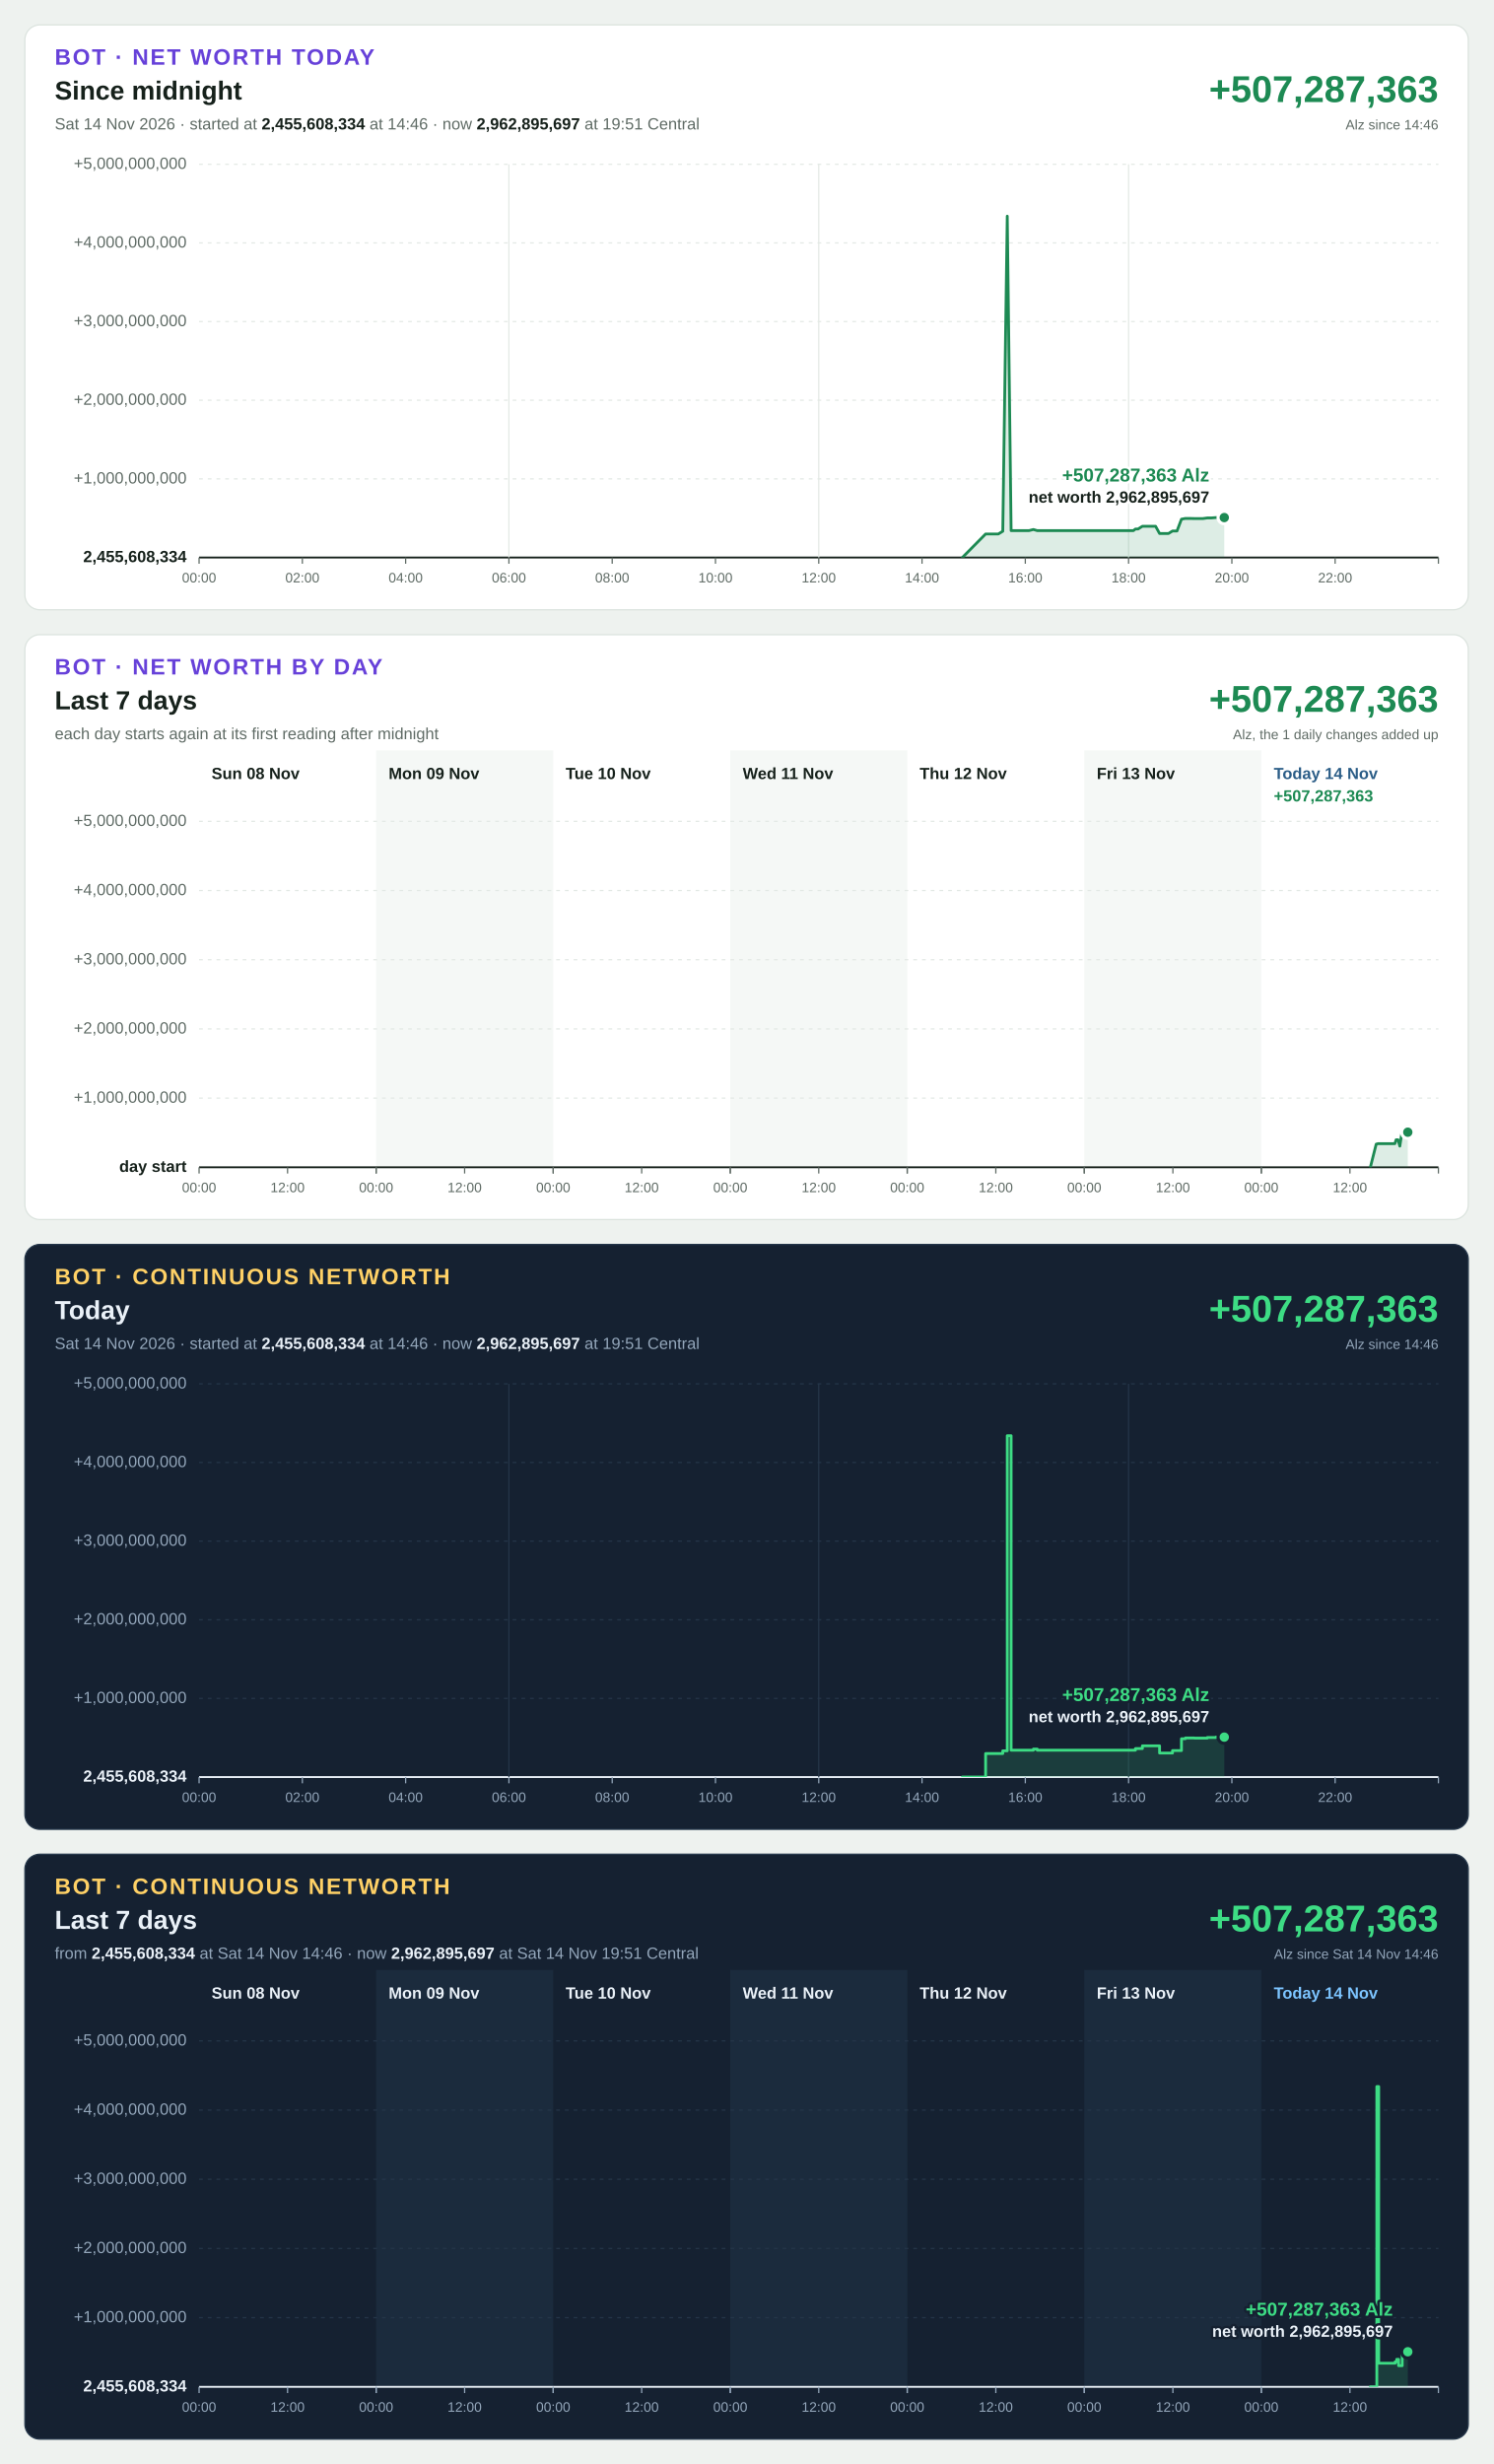
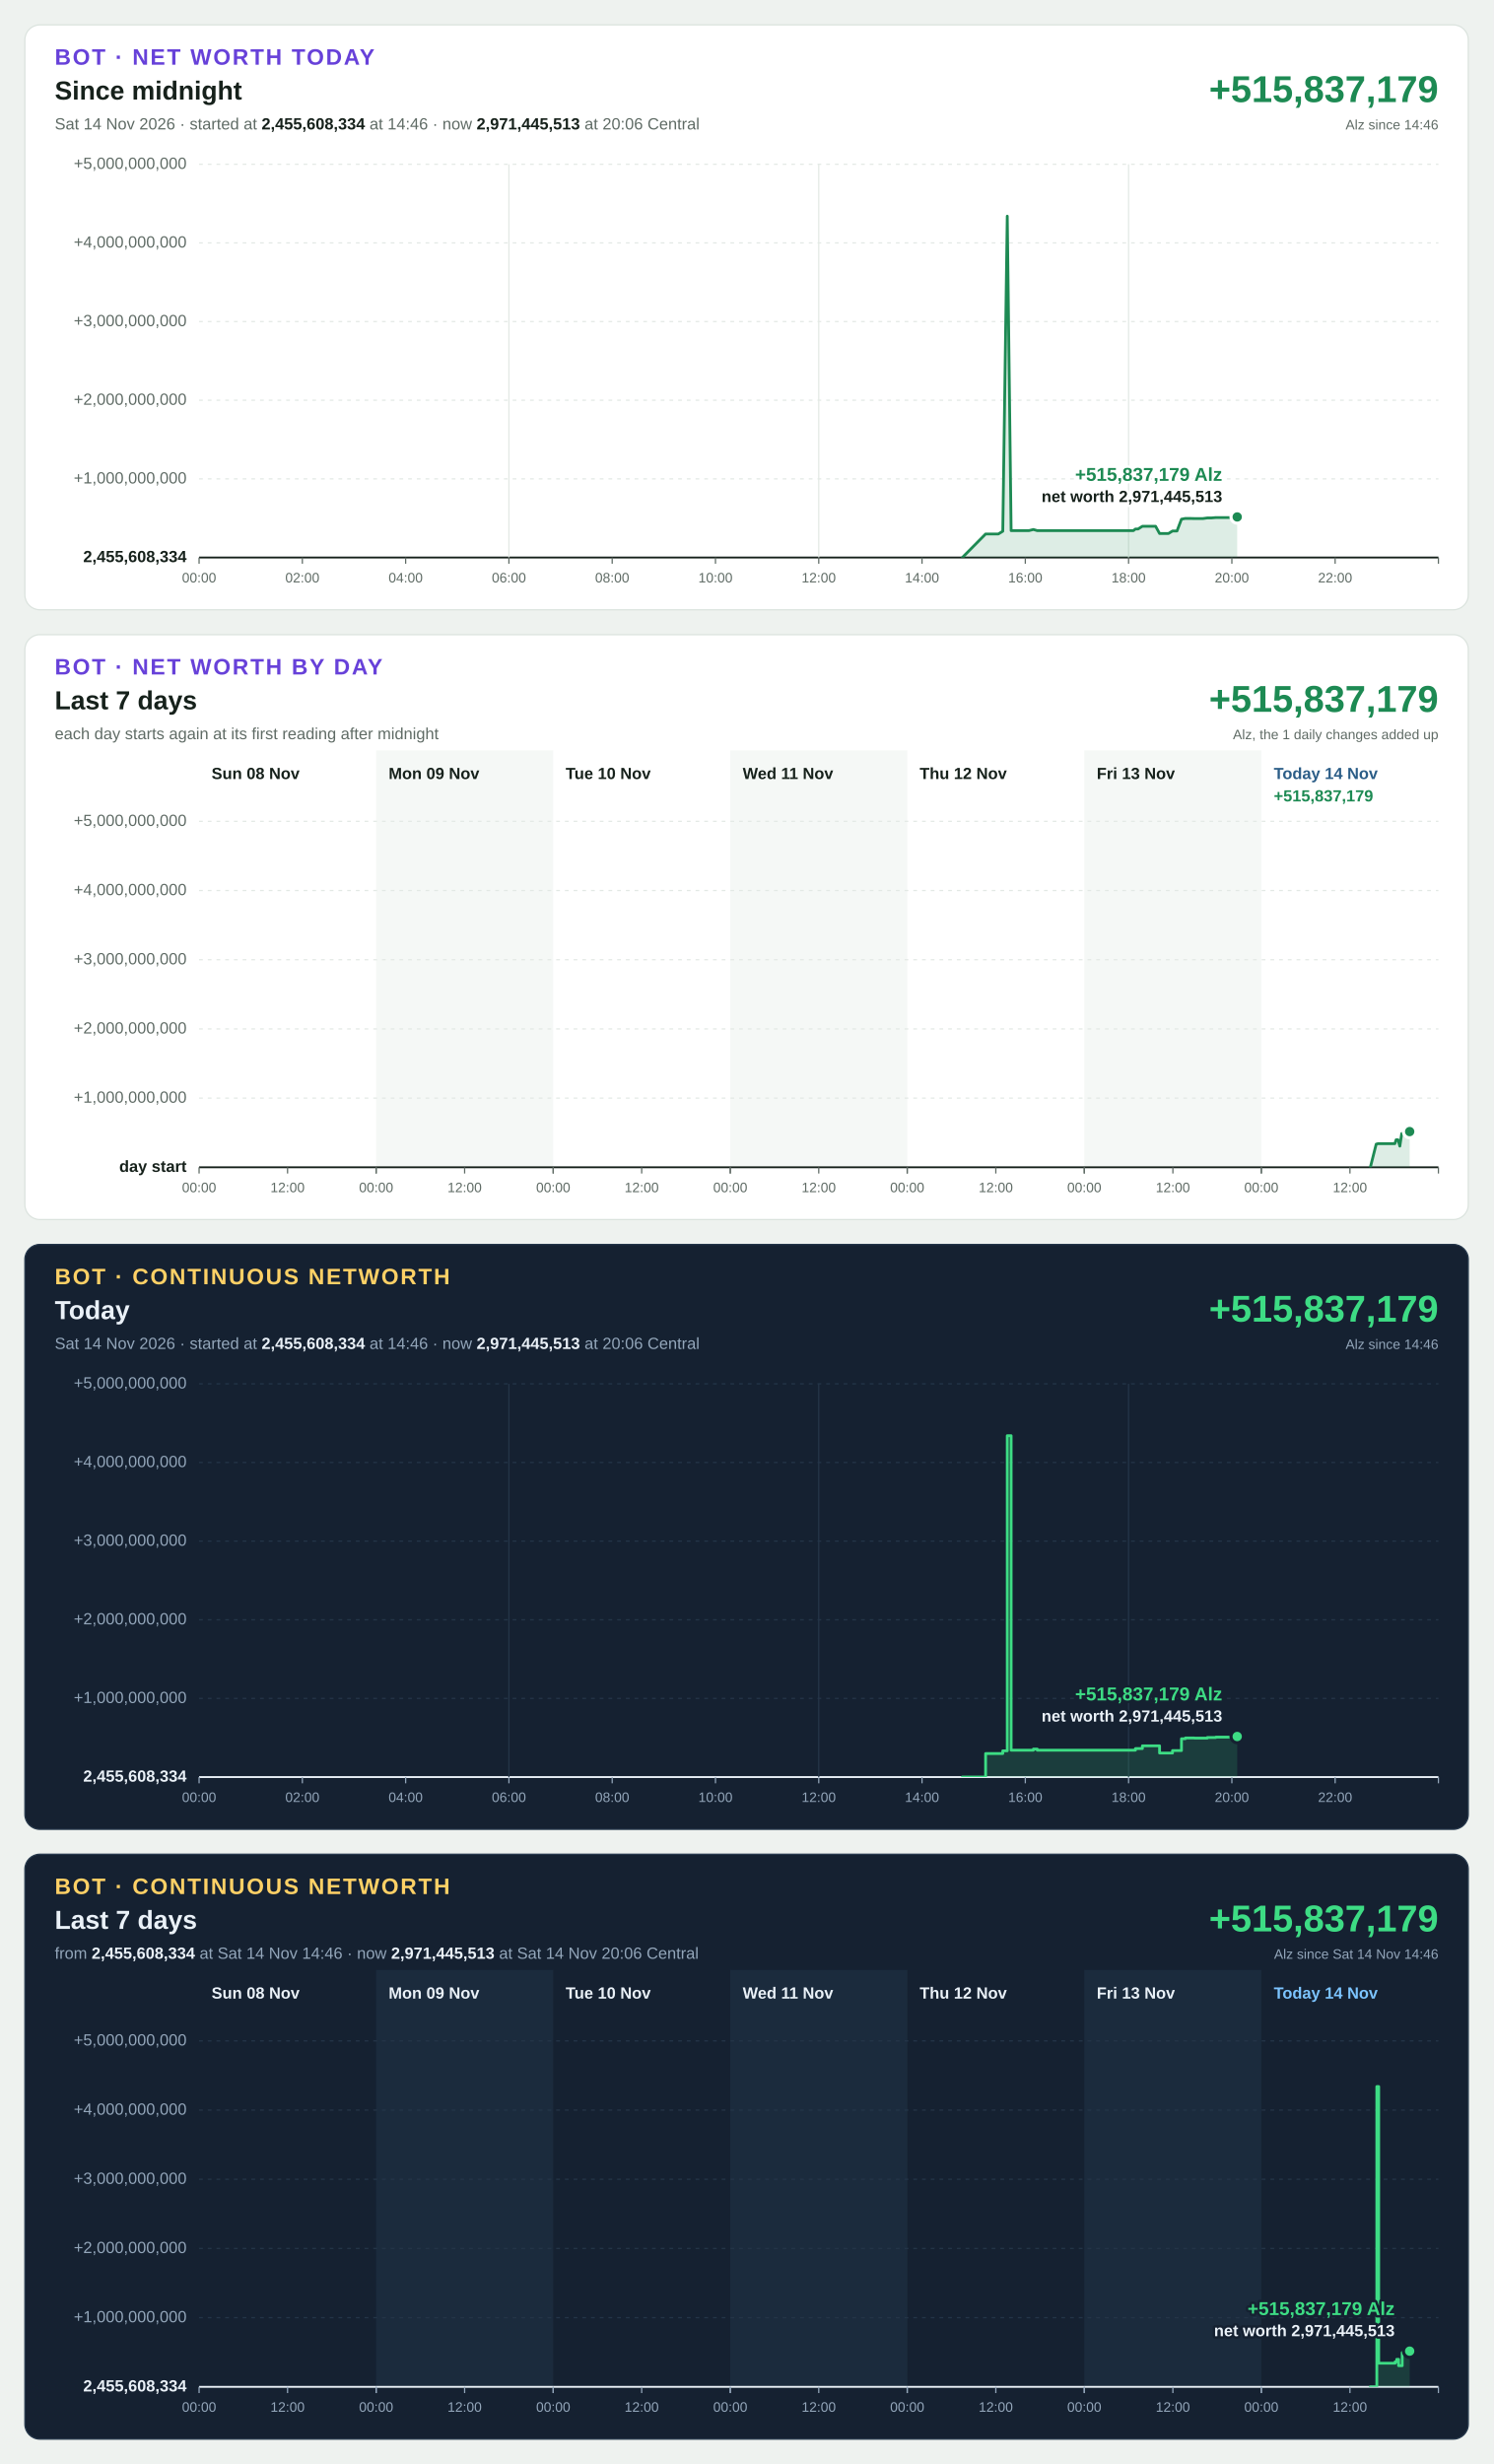
<svg xmlns="http://www.w3.org/2000/svg" width="1200" height="1980" viewBox="0 0 1200 1980" font-family="Segoe UI, Helvetica Neue, Arial, sans-serif" font-size="13" style="font-variant-numeric: tabular-nums">
  <rect width="1200" height="1980" fill="#eef2ef" />
  <g transform="translate(20,20)">
    <rect width="1160" height="470" rx="12" fill="#ffffff" stroke="#dbe3de" />
    <text x="24" y="32" font-size="18" font-weight="700" letter-spacing="1.4" fill="#6741d9">BOT · NET WORTH TODAY</text>
    <text x="24" y="60" font-size="21" font-weight="700" fill="#16211b">Since midnight</text>
-     <text x="24" y="84" fill="#5f6b65">Sat 14 Nov 2026 · started at <tspan font-weight="700" fill="#16211b">2,455,608,334</tspan> at 14:46 · now <tspan font-weight="700" fill="#16211b">2,962,895,697</tspan> at 19:51 Central</text>
-     <text x="1136" y="62" font-size="30" font-weight="700" text-anchor="end" fill="#1d8a53">+507,287,363</text>
+     <text x="24" y="84" fill="#5f6b65">Sat 14 Nov 2026 · started at <tspan font-weight="700" fill="#16211b">2,455,608,334</tspan> at 14:46 · now <tspan font-weight="700" fill="#16211b">2,971,445,513</tspan> at 20:06 Central</text>
+     <text x="1136" y="62" font-size="30" font-weight="700" text-anchor="end" fill="#1d8a53">+515,837,179</text>
    <text x="1136" y="84" font-size="11" text-anchor="end" fill="#5f6b65">Alz since 14:46</text>
    <line x1="140" x2="1136" y1="428.0" y2="428.0" stroke="#16211b" stroke-width="1.5" />
    <text x="130" y="428.0" text-anchor="end" dominant-baseline="middle" font-weight="700" fill="#16211b">2,455,608,334</text>
    <line x1="140" x2="1136" y1="364.8" y2="364.8" stroke="#e3e9e5" stroke-width="1" stroke-dasharray="3 4" />
    <text x="130" y="364.8" text-anchor="end" dominant-baseline="middle" font-weight="400" fill="#5f6b65">+1,000,000,000</text>
    <line x1="140" x2="1136" y1="301.6" y2="301.6" stroke="#e3e9e5" stroke-width="1" stroke-dasharray="3 4" />
    <text x="130" y="301.6" text-anchor="end" dominant-baseline="middle" font-weight="400" fill="#5f6b65">+2,000,000,000</text>
    <line x1="140" x2="1136" y1="238.4" y2="238.4" stroke="#e3e9e5" stroke-width="1" stroke-dasharray="3 4" />
    <text x="130" y="238.4" text-anchor="end" dominant-baseline="middle" font-weight="400" fill="#5f6b65">+3,000,000,000</text>
    <line x1="140" x2="1136" y1="175.2" y2="175.2" stroke="#e3e9e5" stroke-width="1" stroke-dasharray="3 4" />
    <text x="130" y="175.2" text-anchor="end" dominant-baseline="middle" font-weight="400" fill="#5f6b65">+4,000,000,000</text>
    <line x1="140" x2="1136" y1="112.0" y2="112.0" stroke="#e3e9e5" stroke-width="1" stroke-dasharray="3 4" />
    <text x="130" y="112.0" text-anchor="end" dominant-baseline="middle" font-weight="400" fill="#5f6b65">+5,000,000,000</text>
    <line x1="140.0" x2="140.0" y1="428" y2="433" stroke="#5f6b65" stroke-width="1" />
    <text x="140.0" y="448" font-size="11" text-anchor="middle" fill="#5f6b65">00:00</text>
    <line x1="223.0" x2="223.0" y1="428" y2="433" stroke="#5f6b65" stroke-width="1" />
    <text x="223.0" y="448" font-size="11" text-anchor="middle" fill="#5f6b65">02:00</text>
    <line x1="306.0" x2="306.0" y1="428" y2="433" stroke="#5f6b65" stroke-width="1" />
    <text x="306.0" y="448" font-size="11" text-anchor="middle" fill="#5f6b65">04:00</text>
    <line x1="389.0" x2="389.0" y1="112" y2="428" stroke="#e3e9e5" stroke-width="1" />
    <line x1="389.0" x2="389.0" y1="428" y2="433" stroke="#5f6b65" stroke-width="1" />
    <text x="389.0" y="448" font-size="11" text-anchor="middle" fill="#5f6b65">06:00</text>
    <line x1="472.0" x2="472.0" y1="428" y2="433" stroke="#5f6b65" stroke-width="1" />
    <text x="472.0" y="448" font-size="11" text-anchor="middle" fill="#5f6b65">08:00</text>
    <line x1="555.0" x2="555.0" y1="428" y2="433" stroke="#5f6b65" stroke-width="1" />
    <text x="555.0" y="448" font-size="11" text-anchor="middle" fill="#5f6b65">10:00</text>
    <line x1="638.0" x2="638.0" y1="112" y2="428" stroke="#e3e9e5" stroke-width="1" />
    <line x1="638.0" x2="638.0" y1="428" y2="433" stroke="#5f6b65" stroke-width="1" />
    <text x="638.0" y="448" font-size="11" text-anchor="middle" fill="#5f6b65">12:00</text>
    <line x1="721.0" x2="721.0" y1="428" y2="433" stroke="#5f6b65" stroke-width="1" />
    <text x="721.0" y="448" font-size="11" text-anchor="middle" fill="#5f6b65">14:00</text>
    <line x1="804.0" x2="804.0" y1="428" y2="433" stroke="#5f6b65" stroke-width="1" />
    <text x="804.0" y="448" font-size="11" text-anchor="middle" fill="#5f6b65">16:00</text>
    <line x1="887.0" x2="887.0" y1="112" y2="428" stroke="#e3e9e5" stroke-width="1" />
    <line x1="887.0" x2="887.0" y1="428" y2="433" stroke="#5f6b65" stroke-width="1" />
    <text x="887.0" y="448" font-size="11" text-anchor="middle" fill="#5f6b65">18:00</text>
    <line x1="970.0" x2="970.0" y1="428" y2="433" stroke="#5f6b65" stroke-width="1" />
    <text x="970.0" y="448" font-size="11" text-anchor="middle" fill="#5f6b65">20:00</text>
    <line x1="1053.0" x2="1053.0" y1="428" y2="433" stroke="#5f6b65" stroke-width="1" />
    <text x="1053.0" y="448" font-size="11" text-anchor="middle" fill="#5f6b65">22:00</text>
    <line x1="1136.0" x2="1136.0" y1="428" y2="433" stroke="#5f6b65" stroke-width="1" />
    <defs>
-       <path id="shape-today" d="M753.4 428.0L753.4 428.0L772.1 409.1L782.3 409.1L785.9 406.9L789.5 153.7L792.6 406.4L796.3 406.4L799.9 406.4L803.3 406.4L806.9 406.4L810.5 405.5L813.6 406.4L817.3 406.4L826.3 406.4L871.8 406.4L890.9 406.4L892.5 405.1L894.6 405.1L898.1 402.9L901.5 402.9L905.1 402.9L908.7 402.9L911.9 408.7L915.5 408.7L919.1 408.7L922.3 406.7L925.9 406.7L929.5 397.2L932.6 396.6L936.3 396.6L939.9 396.7L943.0 396.7L946.7 396.7L950.3 396.2L953.5 396.2L957.1 395.9L960.7 395.9L963.9 395.9L963.9 428.0Z" />
-       <path id="line-today" d="M753.4 428.0L772.1 409.1L782.3 409.1L785.9 406.9L789.5 153.7L792.6 406.4L796.3 406.4L799.9 406.4L803.3 406.4L806.9 406.4L810.5 405.5L813.6 406.4L817.3 406.4L826.3 406.4L871.8 406.4L890.9 406.4L892.5 405.1L894.6 405.1L898.1 402.9L901.5 402.9L905.1 402.9L908.7 402.9L911.9 408.7L915.5 408.7L919.1 408.7L922.3 406.7L925.9 406.7L929.5 397.2L932.6 396.6L936.3 396.6L939.9 396.7L943.0 396.7L946.7 396.7L950.3 396.2L953.5 396.2L957.1 395.9L960.7 395.9L963.9 395.9" />
+       <path id="shape-today" d="M753.4 428.0L753.4 428.0L772.1 409.1L782.3 409.1L785.9 406.9L789.5 153.7L792.6 406.4L796.3 406.4L799.9 406.4L803.3 406.4L806.9 406.4L810.5 405.5L813.6 406.4L817.3 406.4L826.3 406.4L871.8 406.4L890.9 406.4L892.5 405.1L894.6 405.1L898.1 402.9L901.5 402.9L905.1 402.9L908.7 402.9L911.9 408.7L915.5 408.7L919.1 408.7L922.3 406.7L925.9 406.7L929.5 397.2L932.6 396.6L936.3 396.6L939.9 396.7L943.0 396.7L946.7 396.7L950.3 396.2L953.5 396.2L957.1 395.9L960.7 395.9L963.9 395.9L967.5 395.9L971.2 395.9L974.3 395.4L974.3 428.0Z" />
+       <path id="line-today" d="M753.4 428.0L772.1 409.1L782.3 409.1L785.9 406.9L789.5 153.7L792.6 406.4L796.3 406.4L799.9 406.4L803.3 406.4L806.9 406.4L810.5 405.5L813.6 406.4L817.3 406.4L826.3 406.4L871.8 406.4L890.9 406.4L892.5 405.1L894.6 405.1L898.1 402.9L901.5 402.9L905.1 402.9L908.7 402.9L911.9 408.7L915.5 408.7L919.1 408.7L922.3 406.7L925.9 406.7L929.5 397.2L932.6 396.6L936.3 396.6L939.9 396.7L943.0 396.7L946.7 396.7L950.3 396.2L953.5 396.2L957.1 395.9L960.7 395.9L963.9 395.9L967.5 395.9L971.2 395.9L974.3 395.4" />
      <clipPath id="up-today">
        <rect x="140" y="112" width="996" height="316.0" />
      </clipPath>
      <clipPath id="down-today">
        <rect x="140" y="428.0" width="996" height="0.0" />
      </clipPath>
    </defs>
    <use href="#shape-today" fill="#1d8a53" fill-opacity="0.15" clip-path="url(#up-today)" />
    <use href="#line-today" fill="none" stroke="#1d8a53" stroke-width="2.25" stroke-linejoin="round" stroke-linecap="round" clip-path="url(#up-today)" />
    <use href="#shape-today" fill="#c4402b" fill-opacity="0.15" clip-path="url(#down-today)" />
    <use href="#line-today" fill="none" stroke="#c4402b" stroke-width="2.25" stroke-linejoin="round" stroke-linecap="round" clip-path="url(#down-today)" />
-     <circle cx="963.9" cy="395.9" r="5" fill="#1d8a53" stroke="#ffffff" stroke-width="2.5" />
-     <text x="951.9" y="366.9" text-anchor="end" font-size="15" font-weight="700" fill="#1d8a53" stroke="#ffffff" stroke-width="4" stroke-linejoin="round" paint-order="stroke">+507,287,363 Alz</text>
-     <text x="951.9" y="383.9" text-anchor="end" font-size="13" font-weight="600" fill="#16211b" stroke="#ffffff" stroke-width="4" stroke-linejoin="round" paint-order="stroke">net worth 2,962,895,697</text>
+     <circle cx="974.3" cy="395.4" r="5" fill="#1d8a53" stroke="#ffffff" stroke-width="2.5" />
+     <text x="962.3" y="366.4" text-anchor="end" font-size="15" font-weight="700" fill="#1d8a53" stroke="#ffffff" stroke-width="4" stroke-linejoin="round" paint-order="stroke">+515,837,179 Alz</text>
+     <text x="962.3" y="383.4" text-anchor="end" font-size="13" font-weight="600" fill="#16211b" stroke="#ffffff" stroke-width="4" stroke-linejoin="round" paint-order="stroke">net worth 2,971,445,513</text>
  </g>
  <g transform="translate(20,510)">
    <rect width="1160" height="470" rx="12" fill="#ffffff" stroke="#dbe3de" />
    <text x="24" y="32" font-size="18" font-weight="700" letter-spacing="1.4" fill="#6741d9">BOT · NET WORTH BY DAY</text>
    <text x="24" y="60" font-size="21" font-weight="700" fill="#16211b">Last 7 days</text>
    <text x="24" y="84" fill="#5f6b65">each day starts again at its first reading after midnight</text>
-     <text x="1136" y="62" font-size="30" font-weight="700" text-anchor="end" fill="#1d8a53">+507,287,363</text>
+     <text x="1136" y="62" font-size="30" font-weight="700" text-anchor="end" fill="#1d8a53">+515,837,179</text>
    <text x="1136" y="84" font-size="11" text-anchor="end" fill="#5f6b65">Alz, the 1 daily changes added up</text>
    <rect x="282.3" y="93" width="142.3" height="335" fill="#f5f8f6" />
    <rect x="566.9" y="93" width="142.3" height="335" fill="#f5f8f6" />
    <rect x="851.4" y="93" width="142.3" height="335" fill="#f5f8f6" />
    <line x1="140" x2="1136" y1="428.0" y2="428.0" stroke="#16211b" stroke-width="1.5" />
    <text x="130" y="428.0" text-anchor="end" dominant-baseline="middle" font-weight="700" fill="#16211b">day start</text>
    <line x1="140" x2="1136" y1="372.4" y2="372.4" stroke="#e3e9e5" stroke-width="1" stroke-dasharray="3 4" />
    <text x="130" y="372.4" text-anchor="end" dominant-baseline="middle" font-weight="400" fill="#5f6b65">+1,000,000,000</text>
    <line x1="140" x2="1136" y1="316.8" y2="316.8" stroke="#e3e9e5" stroke-width="1" stroke-dasharray="3 4" />
    <text x="130" y="316.8" text-anchor="end" dominant-baseline="middle" font-weight="400" fill="#5f6b65">+2,000,000,000</text>
    <line x1="140" x2="1136" y1="261.2" y2="261.2" stroke="#e3e9e5" stroke-width="1" stroke-dasharray="3 4" />
    <text x="130" y="261.2" text-anchor="end" dominant-baseline="middle" font-weight="400" fill="#5f6b65">+3,000,000,000</text>
    <line x1="140" x2="1136" y1="205.6" y2="205.6" stroke="#e3e9e5" stroke-width="1" stroke-dasharray="3 4" />
    <text x="130" y="205.6" text-anchor="end" dominant-baseline="middle" font-weight="400" fill="#5f6b65">+4,000,000,000</text>
    <line x1="140" x2="1136" y1="150.0" y2="150.0" stroke="#e3e9e5" stroke-width="1" stroke-dasharray="3 4" />
    <text x="130" y="150.0" text-anchor="end" dominant-baseline="middle" font-weight="400" fill="#5f6b65">+5,000,000,000</text>
    <text x="150.0" y="116" font-weight="700" fill="#16211b">Sun 08 Nov</text>
    <line x1="140.0" x2="140.0" y1="428" y2="433" stroke="#5f6b65" stroke-width="1" />
    <text x="140.0" y="448" font-size="11" text-anchor="middle" fill="#5f6b65">00:00</text>
    <line x1="211.1" x2="211.1" y1="428" y2="433" stroke="#5f6b65" stroke-width="1" />
    <text x="211.1" y="448" font-size="11" text-anchor="middle" fill="#5f6b65">12:00</text>
    <line x1="282.3" x2="282.3" y1="428" y2="433" stroke="#5f6b65" stroke-width="1" />
    <text x="292.3" y="116" font-weight="700" fill="#16211b">Mon 09 Nov</text>
    <line x1="282.3" x2="282.3" y1="428" y2="433" stroke="#5f6b65" stroke-width="1" />
    <text x="282.3" y="448" font-size="11" text-anchor="middle" fill="#5f6b65">00:00</text>
    <line x1="353.4" x2="353.4" y1="428" y2="433" stroke="#5f6b65" stroke-width="1" />
    <text x="353.4" y="448" font-size="11" text-anchor="middle" fill="#5f6b65">12:00</text>
    <line x1="424.6" x2="424.6" y1="428" y2="433" stroke="#5f6b65" stroke-width="1" />
    <text x="434.6" y="116" font-weight="700" fill="#16211b">Tue 10 Nov</text>
    <line x1="424.6" x2="424.6" y1="428" y2="433" stroke="#5f6b65" stroke-width="1" />
    <text x="424.6" y="448" font-size="11" text-anchor="middle" fill="#5f6b65">00:00</text>
    <line x1="495.7" x2="495.7" y1="428" y2="433" stroke="#5f6b65" stroke-width="1" />
    <text x="495.7" y="448" font-size="11" text-anchor="middle" fill="#5f6b65">12:00</text>
    <line x1="566.9" x2="566.9" y1="428" y2="433" stroke="#5f6b65" stroke-width="1" />
    <text x="576.9" y="116" font-weight="700" fill="#16211b">Wed 11 Nov</text>
    <line x1="566.9" x2="566.9" y1="428" y2="433" stroke="#5f6b65" stroke-width="1" />
    <text x="566.9" y="448" font-size="11" text-anchor="middle" fill="#5f6b65">00:00</text>
    <line x1="638.0" x2="638.0" y1="428" y2="433" stroke="#5f6b65" stroke-width="1" />
    <text x="638.0" y="448" font-size="11" text-anchor="middle" fill="#5f6b65">12:00</text>
    <line x1="709.1" x2="709.1" y1="428" y2="433" stroke="#5f6b65" stroke-width="1" />
    <text x="719.1" y="116" font-weight="700" fill="#16211b">Thu 12 Nov</text>
    <line x1="709.1" x2="709.1" y1="428" y2="433" stroke="#5f6b65" stroke-width="1" />
    <text x="709.1" y="448" font-size="11" text-anchor="middle" fill="#5f6b65">00:00</text>
    <line x1="780.3" x2="780.3" y1="428" y2="433" stroke="#5f6b65" stroke-width="1" />
    <text x="780.3" y="448" font-size="11" text-anchor="middle" fill="#5f6b65">12:00</text>
    <line x1="851.4" x2="851.4" y1="428" y2="433" stroke="#5f6b65" stroke-width="1" />
    <text x="861.4" y="116" font-weight="700" fill="#16211b">Fri 13 Nov</text>
    <line x1="851.4" x2="851.4" y1="428" y2="433" stroke="#5f6b65" stroke-width="1" />
    <text x="851.4" y="448" font-size="11" text-anchor="middle" fill="#5f6b65">00:00</text>
    <line x1="922.6" x2="922.6" y1="428" y2="433" stroke="#5f6b65" stroke-width="1" />
    <text x="922.6" y="448" font-size="11" text-anchor="middle" fill="#5f6b65">12:00</text>
    <line x1="993.7" x2="993.7" y1="428" y2="433" stroke="#5f6b65" stroke-width="1" />
    <text x="1003.7" y="116" font-weight="700" fill="#2b5d87">Today 14 Nov</text>
    <line x1="993.7" x2="993.7" y1="428" y2="433" stroke="#5f6b65" stroke-width="1" />
    <text x="993.7" y="448" font-size="11" text-anchor="middle" fill="#5f6b65">00:00</text>
    <line x1="1064.9" x2="1064.9" y1="428" y2="433" stroke="#5f6b65" stroke-width="1" />
    <text x="1064.9" y="448" font-size="11" text-anchor="middle" fill="#5f6b65">12:00</text>
    <line x1="1136.0" x2="1136.0" y1="428" y2="433" stroke="#5f6b65" stroke-width="1" />
-     <text x="1003.7" y="134" font-weight="700" fill="#1d8a53">+507,287,363</text>
-     <defs>
-       <path id="shape-day6" d="M1081.3 428.0L1081.3 428.0L1086.0 409.4L1087.5 409.0L1089.0 409.0L1090.5 409.0L1101.0 409.0L1102.0 405.9L1103.5 405.9L1105.0 411.0L1106.5 400.9L1108.0 400.4L1109.5 400.0L1111.0 399.8L1111.4 399.8L1111.4 428.0Z" />
-       <path id="line-day6" d="M1081.3 428.0L1086.0 409.4L1087.5 409.0L1089.0 409.0L1090.5 409.0L1101.0 409.0L1102.0 405.9L1103.5 405.9L1105.0 411.0L1106.5 400.9L1108.0 400.4L1109.5 400.0L1111.0 399.8L1111.4 399.8" />
+     <text x="1003.7" y="134" font-weight="700" fill="#1d8a53">+515,837,179</text>
+     <defs>
+       <path id="shape-day6" d="M1081.3 428.0L1081.3 428.0L1086.0 409.4L1087.5 409.0L1089.0 409.0L1090.5 409.0L1101.0 409.0L1102.0 405.9L1103.5 405.9L1105.0 411.0L1106.5 400.9L1108.0 400.4L1109.5 400.0L1111.0 399.8L1112.5 399.8L1112.9 399.3L1112.9 428.0Z" />
+       <path id="line-day6" d="M1081.3 428.0L1086.0 409.4L1087.5 409.0L1089.0 409.0L1090.5 409.0L1101.0 409.0L1102.0 405.9L1103.5 405.9L1105.0 411.0L1106.5 400.9L1108.0 400.4L1109.5 400.0L1111.0 399.8L1112.5 399.8L1112.9 399.3" />
      <clipPath id="up-day6">
        <rect x="140" y="150" width="996" height="278.0" />
      </clipPath>
      <clipPath id="down-day6">
        <rect x="140" y="428.0" width="996" height="0.0" />
      </clipPath>
    </defs>
    <use href="#shape-day6" fill="#1d8a53" fill-opacity="0.15" clip-path="url(#up-day6)" />
    <use href="#line-day6" fill="none" stroke="#1d8a53" stroke-width="2.25" stroke-linejoin="round" stroke-linecap="round" clip-path="url(#up-day6)" />
    <use href="#shape-day6" fill="#c4402b" fill-opacity="0.15" clip-path="url(#down-day6)" />
    <use href="#line-day6" fill="none" stroke="#c4402b" stroke-width="2.25" stroke-linejoin="round" stroke-linecap="round" clip-path="url(#down-day6)" />
-     <circle cx="1111.4" cy="399.8" r="5" fill="#1d8a53" stroke="#ffffff" stroke-width="2.5" />
+     <circle cx="1112.9" cy="399.3" r="5" fill="#1d8a53" stroke="#ffffff" stroke-width="2.5" />
  </g>
  <g transform="translate(20,1000)">
    <rect width="1160" height="470" rx="12" fill="#152131" stroke="#24364a" />
    <text x="24" y="32" font-size="18" font-weight="700" letter-spacing="1.4" fill="#ffd166">BOT · CONTINUOUS NETWORTH</text>
    <text x="24" y="60" font-size="21" font-weight="700" fill="#eaf1f8">Today</text>
-     <text x="24" y="84" fill="#93a6ba">Sat 14 Nov 2026 · started at <tspan font-weight="700" fill="#eaf1f8">2,455,608,334</tspan> at 14:46 · now <tspan font-weight="700" fill="#eaf1f8">2,962,895,697</tspan> at 19:51 Central</text>
-     <text x="1136" y="62" font-size="30" font-weight="700" text-anchor="end" fill="#3ddc84">+507,287,363</text>
+     <text x="24" y="84" fill="#93a6ba">Sat 14 Nov 2026 · started at <tspan font-weight="700" fill="#eaf1f8">2,455,608,334</tspan> at 14:46 · now <tspan font-weight="700" fill="#eaf1f8">2,971,445,513</tspan> at 20:06 Central</text>
+     <text x="1136" y="62" font-size="30" font-weight="700" text-anchor="end" fill="#3ddc84">+515,837,179</text>
    <text x="1136" y="84" font-size="11" text-anchor="end" fill="#93a6ba">Alz since 14:46</text>
    <line x1="140" x2="1136" y1="428.0" y2="428.0" stroke="#eaf1f8" stroke-width="1.5" />
    <text x="130" y="428.0" text-anchor="end" dominant-baseline="middle" font-weight="700" fill="#eaf1f8">2,455,608,334</text>
    <line x1="140" x2="1136" y1="364.8" y2="364.8" stroke="#243548" stroke-width="1" stroke-dasharray="3 4" />
    <text x="130" y="364.8" text-anchor="end" dominant-baseline="middle" font-weight="400" fill="#93a6ba">+1,000,000,000</text>
    <line x1="140" x2="1136" y1="301.6" y2="301.6" stroke="#243548" stroke-width="1" stroke-dasharray="3 4" />
    <text x="130" y="301.6" text-anchor="end" dominant-baseline="middle" font-weight="400" fill="#93a6ba">+2,000,000,000</text>
    <line x1="140" x2="1136" y1="238.4" y2="238.4" stroke="#243548" stroke-width="1" stroke-dasharray="3 4" />
    <text x="130" y="238.4" text-anchor="end" dominant-baseline="middle" font-weight="400" fill="#93a6ba">+3,000,000,000</text>
    <line x1="140" x2="1136" y1="175.2" y2="175.2" stroke="#243548" stroke-width="1" stroke-dasharray="3 4" />
    <text x="130" y="175.2" text-anchor="end" dominant-baseline="middle" font-weight="400" fill="#93a6ba">+4,000,000,000</text>
    <line x1="140" x2="1136" y1="112.0" y2="112.0" stroke="#243548" stroke-width="1" stroke-dasharray="3 4" />
    <text x="130" y="112.0" text-anchor="end" dominant-baseline="middle" font-weight="400" fill="#93a6ba">+5,000,000,000</text>
    <line x1="140.0" x2="140.0" y1="428" y2="433" stroke="#93a6ba" stroke-width="1" />
    <text x="140.0" y="448" font-size="11" text-anchor="middle" fill="#93a6ba">00:00</text>
    <line x1="223.0" x2="223.0" y1="428" y2="433" stroke="#93a6ba" stroke-width="1" />
    <text x="223.0" y="448" font-size="11" text-anchor="middle" fill="#93a6ba">02:00</text>
    <line x1="306.0" x2="306.0" y1="428" y2="433" stroke="#93a6ba" stroke-width="1" />
    <text x="306.0" y="448" font-size="11" text-anchor="middle" fill="#93a6ba">04:00</text>
    <line x1="389.0" x2="389.0" y1="112" y2="428" stroke="#243548" stroke-width="1" />
    <line x1="389.0" x2="389.0" y1="428" y2="433" stroke="#93a6ba" stroke-width="1" />
    <text x="389.0" y="448" font-size="11" text-anchor="middle" fill="#93a6ba">06:00</text>
    <line x1="472.0" x2="472.0" y1="428" y2="433" stroke="#93a6ba" stroke-width="1" />
    <text x="472.0" y="448" font-size="11" text-anchor="middle" fill="#93a6ba">08:00</text>
    <line x1="555.0" x2="555.0" y1="428" y2="433" stroke="#93a6ba" stroke-width="1" />
    <text x="555.0" y="448" font-size="11" text-anchor="middle" fill="#93a6ba">10:00</text>
    <line x1="638.0" x2="638.0" y1="112" y2="428" stroke="#243548" stroke-width="1" />
    <line x1="638.0" x2="638.0" y1="428" y2="433" stroke="#93a6ba" stroke-width="1" />
    <text x="638.0" y="448" font-size="11" text-anchor="middle" fill="#93a6ba">12:00</text>
    <line x1="721.0" x2="721.0" y1="428" y2="433" stroke="#93a6ba" stroke-width="1" />
    <text x="721.0" y="448" font-size="11" text-anchor="middle" fill="#93a6ba">14:00</text>
    <line x1="804.0" x2="804.0" y1="428" y2="433" stroke="#93a6ba" stroke-width="1" />
    <text x="804.0" y="448" font-size="11" text-anchor="middle" fill="#93a6ba">16:00</text>
    <line x1="887.0" x2="887.0" y1="112" y2="428" stroke="#243548" stroke-width="1" />
    <line x1="887.0" x2="887.0" y1="428" y2="433" stroke="#93a6ba" stroke-width="1" />
    <text x="887.0" y="448" font-size="11" text-anchor="middle" fill="#93a6ba">18:00</text>
    <line x1="970.0" x2="970.0" y1="428" y2="433" stroke="#93a6ba" stroke-width="1" />
    <text x="970.0" y="448" font-size="11" text-anchor="middle" fill="#93a6ba">20:00</text>
    <line x1="1053.0" x2="1053.0" y1="428" y2="433" stroke="#93a6ba" stroke-width="1" />
    <text x="1053.0" y="448" font-size="11" text-anchor="middle" fill="#93a6ba">22:00</text>
    <line x1="1136.0" x2="1136.0" y1="428" y2="433" stroke="#93a6ba" stroke-width="1" />
    <defs>
-       <path id="shape-flow-today" d="M753.4 428.0L753.4 428.0L772.1 428.0L772.1 409.1L785.9 409.1L785.9 406.9L789.5 406.9L789.5 153.7L792.6 153.7L792.6 406.4L796.3 406.4L796.3 406.4L799.9 406.4L799.9 406.4L803.3 406.4L803.3 406.4L810.5 406.4L810.5 405.5L813.6 405.5L813.6 406.4L817.3 406.4L817.3 406.4L826.3 406.4L826.3 406.4L892.5 406.4L892.5 405.1L894.6 405.1L894.6 405.1L898.1 405.1L898.1 402.9L901.5 402.9L901.5 402.9L905.1 402.9L905.1 402.9L908.7 402.9L908.7 402.9L911.9 402.9L911.9 408.7L922.3 408.7L922.3 406.7L929.5 406.7L929.5 397.2L932.6 397.2L932.6 396.6L936.3 396.6L936.3 396.6L939.9 396.6L939.9 396.7L943.0 396.7L943.0 396.7L946.7 396.7L946.7 396.7L950.3 396.7L950.3 396.2L953.5 396.2L953.5 396.2L957.1 396.2L957.1 395.9L960.7 395.9L960.7 395.9L963.9 395.9L963.9 395.9L963.9 428.0Z" />
-       <path id="line-flow-today" d="M753.4 428.0L772.1 428.0L772.1 409.1L785.9 409.1L785.9 406.9L789.5 406.9L789.5 153.7L792.6 153.7L792.6 406.4L796.3 406.4L796.3 406.4L799.9 406.4L799.9 406.4L803.3 406.4L803.3 406.4L810.5 406.4L810.5 405.5L813.6 405.5L813.6 406.4L817.3 406.4L817.3 406.4L826.3 406.4L826.3 406.4L892.5 406.4L892.5 405.1L894.6 405.1L894.6 405.1L898.1 405.1L898.1 402.9L901.5 402.9L901.5 402.9L905.1 402.9L905.1 402.9L908.7 402.9L908.7 402.9L911.9 402.9L911.9 408.7L922.3 408.7L922.3 406.7L929.5 406.7L929.5 397.2L932.6 397.2L932.6 396.6L936.3 396.6L936.3 396.6L939.9 396.6L939.9 396.7L943.0 396.7L943.0 396.7L946.7 396.7L946.7 396.7L950.3 396.7L950.3 396.2L953.5 396.2L953.5 396.2L957.1 396.2L957.1 395.9L960.7 395.9L960.7 395.9L963.9 395.9L963.9 395.9" />
+       <path id="shape-flow-today" d="M753.4 428.0L753.4 428.0L772.1 428.0L772.1 409.1L785.9 409.1L785.9 406.9L789.5 406.9L789.5 153.7L792.6 153.7L792.6 406.4L796.3 406.4L796.3 406.4L799.9 406.4L799.9 406.4L803.3 406.4L803.3 406.4L810.5 406.4L810.5 405.5L813.6 405.5L813.6 406.4L817.3 406.4L817.3 406.4L826.3 406.4L826.3 406.4L892.5 406.4L892.5 405.1L894.6 405.1L894.6 405.1L898.1 405.1L898.1 402.9L901.5 402.9L901.5 402.9L905.1 402.9L905.1 402.9L908.7 402.9L908.7 402.9L911.9 402.9L911.9 408.7L922.3 408.7L922.3 406.7L929.5 406.7L929.5 397.2L932.6 397.2L932.6 396.6L936.3 396.6L936.3 396.6L939.9 396.6L939.9 396.7L943.0 396.7L943.0 396.7L946.7 396.7L946.7 396.7L950.3 396.7L950.3 396.2L953.5 396.2L953.5 396.2L957.1 396.2L957.1 395.9L960.7 395.9L960.7 395.9L963.9 395.9L963.9 395.9L967.5 395.9L967.5 395.9L971.2 395.9L971.2 395.9L974.3 395.9L974.3 395.4L974.3 428.0Z" />
+       <path id="line-flow-today" d="M753.4 428.0L772.1 428.0L772.1 409.1L785.9 409.1L785.9 406.9L789.5 406.9L789.5 153.7L792.6 153.7L792.6 406.4L796.3 406.4L796.3 406.4L799.9 406.4L799.9 406.4L803.3 406.4L803.3 406.4L810.5 406.4L810.5 405.5L813.6 405.5L813.6 406.4L817.3 406.4L817.3 406.4L826.3 406.4L826.3 406.4L892.5 406.4L892.5 405.1L894.6 405.1L894.6 405.1L898.1 405.1L898.1 402.9L901.5 402.9L901.5 402.9L905.1 402.9L905.1 402.9L908.7 402.9L908.7 402.9L911.9 402.9L911.9 408.7L922.3 408.7L922.3 406.7L929.5 406.7L929.5 397.2L932.6 397.2L932.6 396.6L936.3 396.6L936.3 396.6L939.9 396.6L939.9 396.7L943.0 396.7L943.0 396.7L946.7 396.7L946.7 396.7L950.3 396.7L950.3 396.2L953.5 396.2L953.5 396.2L957.1 396.2L957.1 395.9L960.7 395.9L960.7 395.9L963.9 395.9L963.9 395.9L967.5 395.9L967.5 395.9L971.2 395.9L971.2 395.9L974.3 395.9L974.3 395.4" />
      <clipPath id="up-flow-today">
        <rect x="140" y="112" width="996" height="316.0" />
      </clipPath>
      <clipPath id="down-flow-today">
        <rect x="140" y="428.0" width="996" height="0.0" />
      </clipPath>
    </defs>
    <use href="#shape-flow-today" fill="#3ddc84" fill-opacity="0.15" clip-path="url(#up-flow-today)" />
    <use href="#line-flow-today" fill="none" stroke="#3ddc84" stroke-width="2.25" stroke-linejoin="round" stroke-linecap="round" clip-path="url(#up-flow-today)" />
    <use href="#shape-flow-today" fill="#ff6b6b" fill-opacity="0.15" clip-path="url(#down-flow-today)" />
    <use href="#line-flow-today" fill="none" stroke="#ff6b6b" stroke-width="2.25" stroke-linejoin="round" stroke-linecap="round" clip-path="url(#down-flow-today)" />
-     <circle cx="963.9" cy="395.9" r="5" fill="#3ddc84" stroke="#152131" stroke-width="2.5" />
-     <text x="951.9" y="366.9" text-anchor="end" font-size="15" font-weight="700" fill="#3ddc84" stroke="#152131" stroke-width="4" stroke-linejoin="round" paint-order="stroke">+507,287,363 Alz</text>
-     <text x="951.9" y="383.9" text-anchor="end" font-size="13" font-weight="600" fill="#eaf1f8" stroke="#152131" stroke-width="4" stroke-linejoin="round" paint-order="stroke">net worth 2,962,895,697</text>
+     <circle cx="974.3" cy="395.4" r="5" fill="#3ddc84" stroke="#152131" stroke-width="2.5" />
+     <text x="962.3" y="366.4" text-anchor="end" font-size="15" font-weight="700" fill="#3ddc84" stroke="#152131" stroke-width="4" stroke-linejoin="round" paint-order="stroke">+515,837,179 Alz</text>
+     <text x="962.3" y="383.4" text-anchor="end" font-size="13" font-weight="600" fill="#eaf1f8" stroke="#152131" stroke-width="4" stroke-linejoin="round" paint-order="stroke">net worth 2,971,445,513</text>
  </g>
  <g transform="translate(20,1490)">
    <rect width="1160" height="470" rx="12" fill="#152131" stroke="#24364a" />
    <text x="24" y="32" font-size="18" font-weight="700" letter-spacing="1.4" fill="#ffd166">BOT · CONTINUOUS NETWORTH</text>
    <text x="24" y="60" font-size="21" font-weight="700" fill="#eaf1f8">Last 7 days</text>
-     <text x="24" y="84" fill="#93a6ba">from <tspan font-weight="700" fill="#eaf1f8">2,455,608,334</tspan> at Sat 14 Nov 14:46 · now <tspan font-weight="700" fill="#eaf1f8">2,962,895,697</tspan> at Sat 14 Nov 19:51 Central</text>
-     <text x="1136" y="62" font-size="30" font-weight="700" text-anchor="end" fill="#3ddc84">+507,287,363</text>
+     <text x="24" y="84" fill="#93a6ba">from <tspan font-weight="700" fill="#eaf1f8">2,455,608,334</tspan> at Sat 14 Nov 14:46 · now <tspan font-weight="700" fill="#eaf1f8">2,971,445,513</tspan> at Sat 14 Nov 20:06 Central</text>
+     <text x="1136" y="62" font-size="30" font-weight="700" text-anchor="end" fill="#3ddc84">+515,837,179</text>
    <text x="1136" y="84" font-size="11" text-anchor="end" fill="#93a6ba">Alz since Sat 14 Nov 14:46</text>
    <rect x="282.3" y="93" width="142.3" height="335" fill="#1b2b3d" />
    <rect x="566.9" y="93" width="142.3" height="335" fill="#1b2b3d" />
    <rect x="851.4" y="93" width="142.3" height="335" fill="#1b2b3d" />
    <line x1="140" x2="1136" y1="428.0" y2="428.0" stroke="#eaf1f8" stroke-width="1.5" />
    <text x="130" y="428.0" text-anchor="end" dominant-baseline="middle" font-weight="700" fill="#eaf1f8">2,455,608,334</text>
    <line x1="140" x2="1136" y1="372.4" y2="372.4" stroke="#243548" stroke-width="1" stroke-dasharray="3 4" />
    <text x="130" y="372.4" text-anchor="end" dominant-baseline="middle" font-weight="400" fill="#93a6ba">+1,000,000,000</text>
    <line x1="140" x2="1136" y1="316.8" y2="316.8" stroke="#243548" stroke-width="1" stroke-dasharray="3 4" />
    <text x="130" y="316.8" text-anchor="end" dominant-baseline="middle" font-weight="400" fill="#93a6ba">+2,000,000,000</text>
    <line x1="140" x2="1136" y1="261.2" y2="261.2" stroke="#243548" stroke-width="1" stroke-dasharray="3 4" />
    <text x="130" y="261.2" text-anchor="end" dominant-baseline="middle" font-weight="400" fill="#93a6ba">+3,000,000,000</text>
    <line x1="140" x2="1136" y1="205.6" y2="205.6" stroke="#243548" stroke-width="1" stroke-dasharray="3 4" />
    <text x="130" y="205.6" text-anchor="end" dominant-baseline="middle" font-weight="400" fill="#93a6ba">+4,000,000,000</text>
    <line x1="140" x2="1136" y1="150.0" y2="150.0" stroke="#243548" stroke-width="1" stroke-dasharray="3 4" />
    <text x="130" y="150.0" text-anchor="end" dominant-baseline="middle" font-weight="400" fill="#93a6ba">+5,000,000,000</text>
    <text x="150.0" y="116" font-weight="700" fill="#eaf1f8">Sun 08 Nov</text>
    <line x1="140.0" x2="140.0" y1="428" y2="433" stroke="#93a6ba" stroke-width="1" />
    <text x="140.0" y="448" font-size="11" text-anchor="middle" fill="#93a6ba">00:00</text>
    <line x1="211.1" x2="211.1" y1="428" y2="433" stroke="#93a6ba" stroke-width="1" />
    <text x="211.1" y="448" font-size="11" text-anchor="middle" fill="#93a6ba">12:00</text>
    <line x1="282.3" x2="282.3" y1="428" y2="433" stroke="#93a6ba" stroke-width="1" />
    <text x="292.3" y="116" font-weight="700" fill="#eaf1f8">Mon 09 Nov</text>
    <line x1="282.3" x2="282.3" y1="428" y2="433" stroke="#93a6ba" stroke-width="1" />
    <text x="282.3" y="448" font-size="11" text-anchor="middle" fill="#93a6ba">00:00</text>
    <line x1="353.4" x2="353.4" y1="428" y2="433" stroke="#93a6ba" stroke-width="1" />
    <text x="353.4" y="448" font-size="11" text-anchor="middle" fill="#93a6ba">12:00</text>
    <line x1="424.6" x2="424.6" y1="428" y2="433" stroke="#93a6ba" stroke-width="1" />
    <text x="434.6" y="116" font-weight="700" fill="#eaf1f8">Tue 10 Nov</text>
    <line x1="424.6" x2="424.6" y1="428" y2="433" stroke="#93a6ba" stroke-width="1" />
    <text x="424.6" y="448" font-size="11" text-anchor="middle" fill="#93a6ba">00:00</text>
    <line x1="495.7" x2="495.7" y1="428" y2="433" stroke="#93a6ba" stroke-width="1" />
    <text x="495.7" y="448" font-size="11" text-anchor="middle" fill="#93a6ba">12:00</text>
    <line x1="566.9" x2="566.9" y1="428" y2="433" stroke="#93a6ba" stroke-width="1" />
    <text x="576.9" y="116" font-weight="700" fill="#eaf1f8">Wed 11 Nov</text>
    <line x1="566.9" x2="566.9" y1="428" y2="433" stroke="#93a6ba" stroke-width="1" />
    <text x="566.9" y="448" font-size="11" text-anchor="middle" fill="#93a6ba">00:00</text>
    <line x1="638.0" x2="638.0" y1="428" y2="433" stroke="#93a6ba" stroke-width="1" />
    <text x="638.0" y="448" font-size="11" text-anchor="middle" fill="#93a6ba">12:00</text>
    <line x1="709.1" x2="709.1" y1="428" y2="433" stroke="#93a6ba" stroke-width="1" />
    <text x="719.1" y="116" font-weight="700" fill="#eaf1f8">Thu 12 Nov</text>
    <line x1="709.1" x2="709.1" y1="428" y2="433" stroke="#93a6ba" stroke-width="1" />
    <text x="709.1" y="448" font-size="11" text-anchor="middle" fill="#93a6ba">00:00</text>
    <line x1="780.3" x2="780.3" y1="428" y2="433" stroke="#93a6ba" stroke-width="1" />
    <text x="780.3" y="448" font-size="11" text-anchor="middle" fill="#93a6ba">12:00</text>
    <line x1="851.4" x2="851.4" y1="428" y2="433" stroke="#93a6ba" stroke-width="1" />
    <text x="861.4" y="116" font-weight="700" fill="#eaf1f8">Fri 13 Nov</text>
    <line x1="851.4" x2="851.4" y1="428" y2="433" stroke="#93a6ba" stroke-width="1" />
    <text x="851.4" y="448" font-size="11" text-anchor="middle" fill="#93a6ba">00:00</text>
    <line x1="922.6" x2="922.6" y1="428" y2="433" stroke="#93a6ba" stroke-width="1" />
    <text x="922.6" y="448" font-size="11" text-anchor="middle" fill="#93a6ba">12:00</text>
    <line x1="993.7" x2="993.7" y1="428" y2="433" stroke="#93a6ba" stroke-width="1" />
    <text x="1003.7" y="116" font-weight="700" fill="#7cc4ff">Today 14 Nov</text>
    <line x1="993.7" x2="993.7" y1="428" y2="433" stroke="#93a6ba" stroke-width="1" />
    <text x="993.7" y="448" font-size="11" text-anchor="middle" fill="#93a6ba">00:00</text>
    <line x1="1064.9" x2="1064.9" y1="428" y2="433" stroke="#93a6ba" stroke-width="1" />
    <text x="1064.9" y="448" font-size="11" text-anchor="middle" fill="#93a6ba">12:00</text>
    <line x1="1136.0" x2="1136.0" y1="428" y2="433" stroke="#93a6ba" stroke-width="1" />
    <defs>
-       <path id="shape-flow-week" d="M1081.3 428.0L1081.3 428.0L1086.5 428.0L1086.5 186.7L1088.0 186.7L1088.0 409.0L1089.9 409.0L1089.9 409.0L1101.2 409.0L1101.2 407.9L1102.5 407.9L1102.5 405.9L1104.0 405.9L1104.0 411.0L1106.9 411.0L1106.9 400.4L1108.4 400.4L1108.4 400.4L1109.9 400.4L1109.9 400.0L1111.4 400.0L1111.4 399.8L1111.4 428.0Z" />
-       <path id="line-flow-week" d="M1081.3 428.0L1086.5 428.0L1086.5 186.7L1088.0 186.7L1088.0 409.0L1089.9 409.0L1089.9 409.0L1101.2 409.0L1101.2 407.9L1102.5 407.9L1102.5 405.9L1104.0 405.9L1104.0 411.0L1106.9 411.0L1106.9 400.4L1108.4 400.4L1108.4 400.4L1109.9 400.4L1109.9 400.0L1111.4 400.0L1111.4 399.8" />
+       <path id="shape-flow-week" d="M1081.3 428.0L1081.3 428.0L1086.5 428.0L1086.5 186.7L1088.0 186.7L1088.0 409.0L1089.9 409.0L1089.9 409.0L1101.2 409.0L1101.2 407.9L1102.5 407.9L1102.5 405.9L1104.0 405.9L1104.0 411.0L1106.9 411.0L1106.9 400.4L1108.4 400.4L1108.4 400.4L1109.9 400.4L1109.9 400.0L1111.4 400.0L1111.4 399.8L1112.9 399.8L1112.9 399.3L1112.9 428.0Z" />
+       <path id="line-flow-week" d="M1081.3 428.0L1086.5 428.0L1086.5 186.7L1088.0 186.7L1088.0 409.0L1089.9 409.0L1089.9 409.0L1101.2 409.0L1101.2 407.9L1102.5 407.9L1102.5 405.9L1104.0 405.9L1104.0 411.0L1106.9 411.0L1106.9 400.4L1108.4 400.4L1108.4 400.4L1109.9 400.4L1109.9 400.0L1111.4 400.0L1111.4 399.8L1112.9 399.8L1112.9 399.3" />
      <clipPath id="up-flow-week">
        <rect x="140" y="150" width="996" height="278.0" />
      </clipPath>
      <clipPath id="down-flow-week">
        <rect x="140" y="428.0" width="996" height="0.0" />
      </clipPath>
    </defs>
    <use href="#shape-flow-week" fill="#3ddc84" fill-opacity="0.15" clip-path="url(#up-flow-week)" />
    <use href="#line-flow-week" fill="none" stroke="#3ddc84" stroke-width="2.25" stroke-linejoin="round" stroke-linecap="round" clip-path="url(#up-flow-week)" />
    <use href="#shape-flow-week" fill="#ff6b6b" fill-opacity="0.15" clip-path="url(#down-flow-week)" />
    <use href="#line-flow-week" fill="none" stroke="#ff6b6b" stroke-width="2.25" stroke-linejoin="round" stroke-linecap="round" clip-path="url(#down-flow-week)" />
-     <circle cx="1111.4" cy="399.8" r="5" fill="#3ddc84" stroke="#152131" stroke-width="2.5" />
-     <text x="1099.4" y="370.8" text-anchor="end" font-size="15" font-weight="700" fill="#3ddc84" stroke="#152131" stroke-width="4" stroke-linejoin="round" paint-order="stroke">+507,287,363 Alz</text>
-     <text x="1099.4" y="387.8" text-anchor="end" font-size="13" font-weight="600" fill="#eaf1f8" stroke="#152131" stroke-width="4" stroke-linejoin="round" paint-order="stroke">net worth 2,962,895,697</text>
+     <circle cx="1112.9" cy="399.3" r="5" fill="#3ddc84" stroke="#152131" stroke-width="2.5" />
+     <text x="1100.9" y="370.3" text-anchor="end" font-size="15" font-weight="700" fill="#3ddc84" stroke="#152131" stroke-width="4" stroke-linejoin="round" paint-order="stroke">+515,837,179 Alz</text>
+     <text x="1100.9" y="387.3" text-anchor="end" font-size="13" font-weight="600" fill="#eaf1f8" stroke="#152131" stroke-width="4" stroke-linejoin="round" paint-order="stroke">net worth 2,971,445,513</text>
  </g>
</svg>
